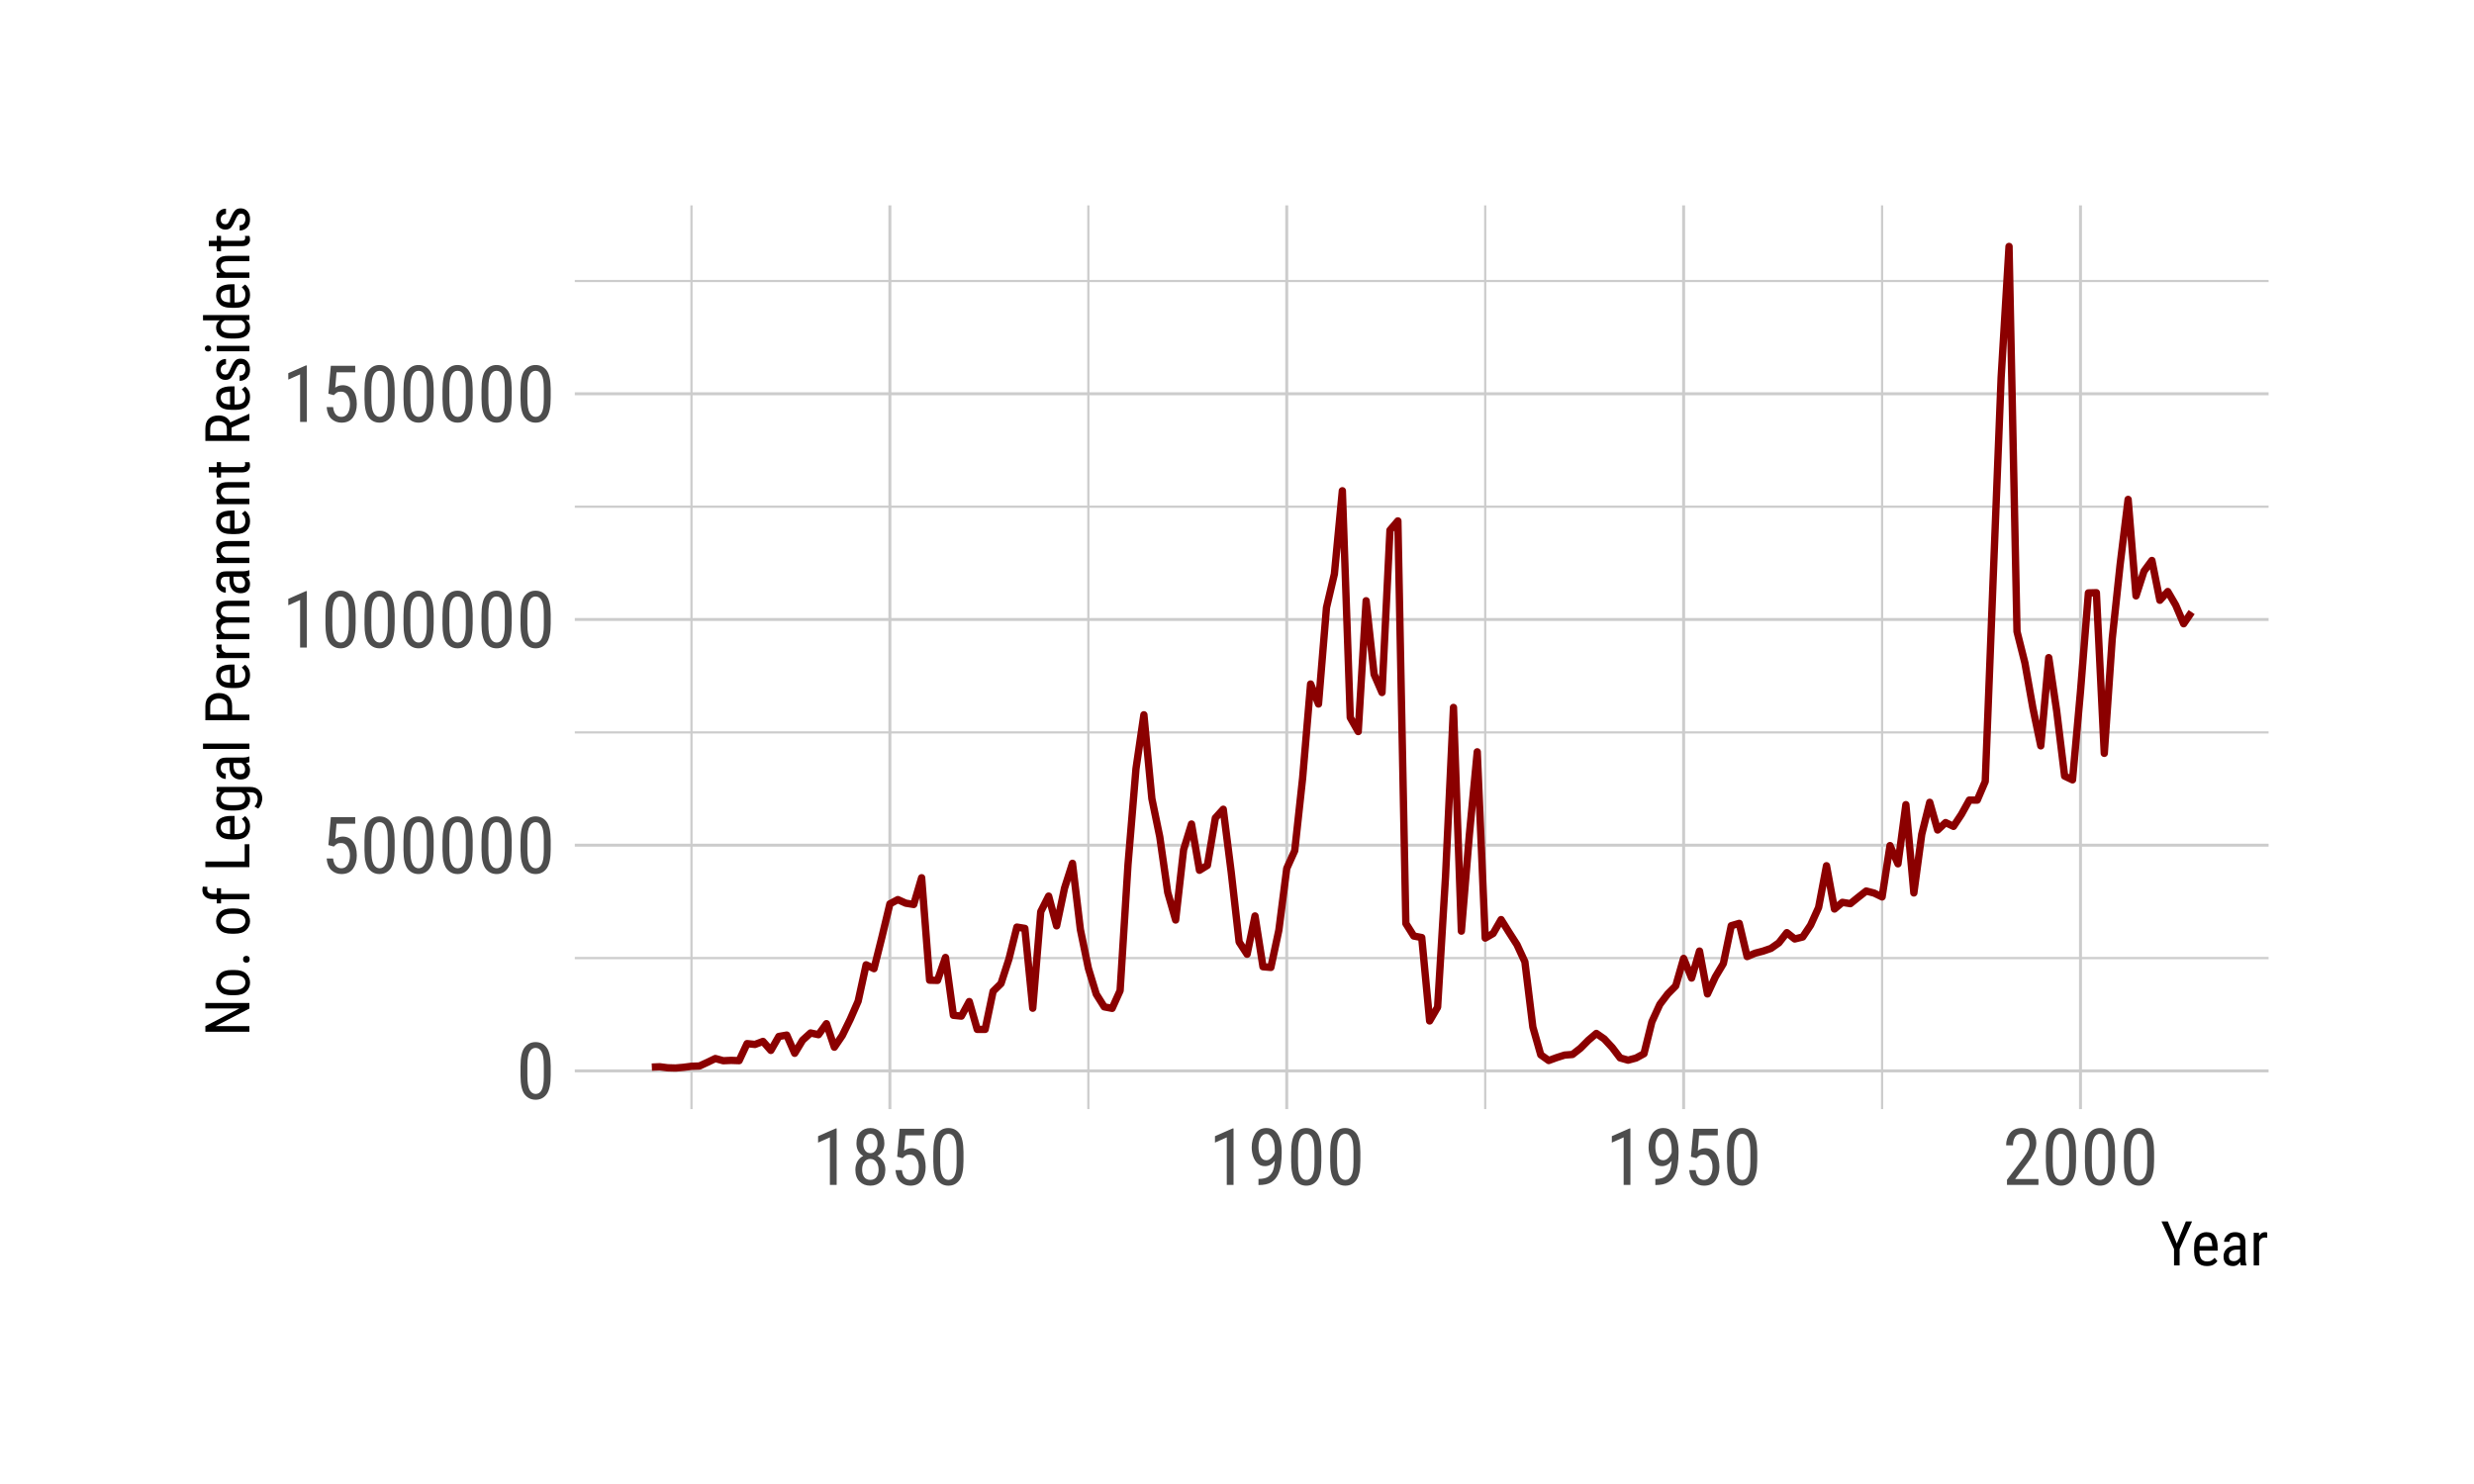
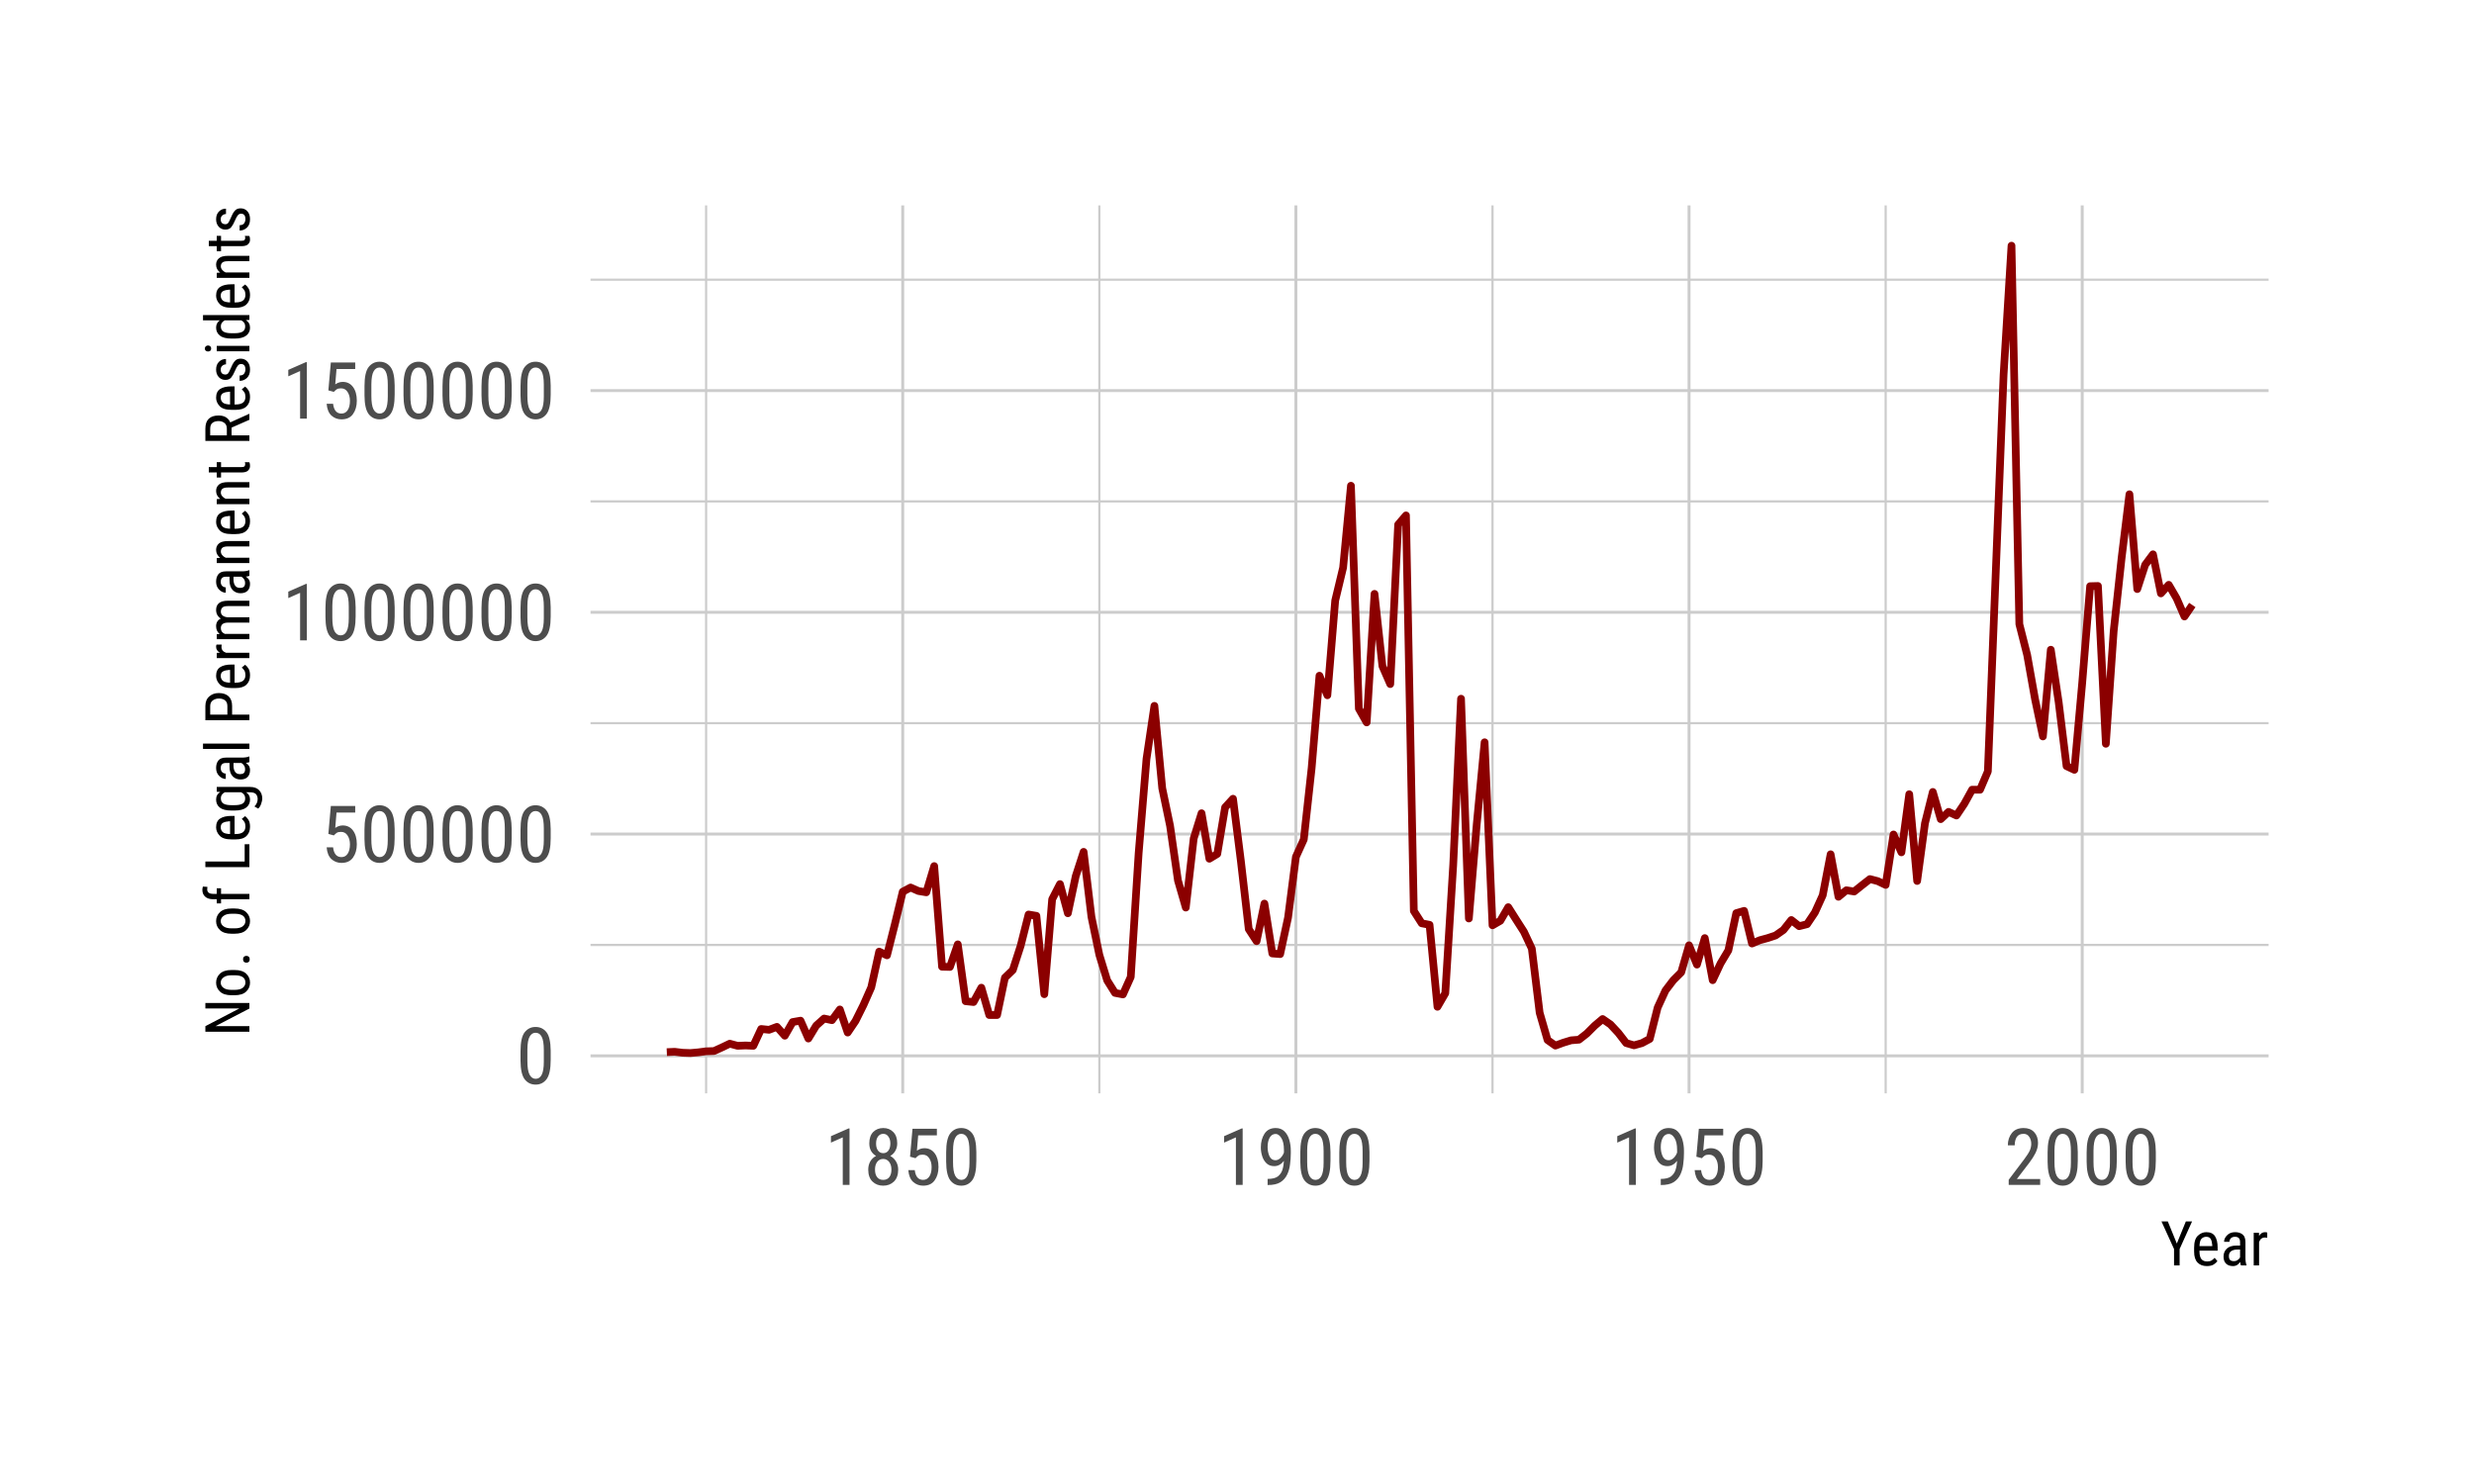
<svg xmlns="http://www.w3.org/2000/svg" width="360.00pt" height="216.00pt" viewBox="0 0 360.00 216.00">
  <g class="svglite">
    <defs>
      <style type="text/css">
    .svglite line, .svglite polyline, .svglite polygon, .svglite path, .svglite rect, .svglite circle {
      fill: none;
      stroke: #000000;
      stroke-linecap: round;
      stroke-linejoin: round;
      stroke-miterlimit: 10.00;
    }
    .svglite text {
      white-space: pre;
    }
    .svglite g.glyphgroup path {
      fill: inherit;
      stroke: none;
    }
  </style>
    </defs>
    <rect width="100%" height="100%" style="stroke: none; fill: #FFFFFF;" />
    <defs>
      <clipPath id="cpMC4wMHwzNjAuMDB8MC4wMHwyMTYuMDA=">
        <rect x="0.00" y="0.00" width="360.00" height="216.00" />
      </clipPath>
    </defs>
    <g clip-path="url(#cpMC4wMHwzNjAuMDB8MC4wMHwyMTYuMDA=)">
- </g>
+       <rect x="-0" y="0.00" width="360.00" height="216.00" style="stroke-width: 1.12; stroke: none; fill: #FFFFFF;" />
+     </g>
    <defs>
-       <clipPath id="cpODMuNjR8MzMwLjExfDI5Ljg5fDE2MS40Mw==">
-         <rect x="83.64" y="29.89" width="246.47" height="131.55" />
+       <clipPath id="cpODUuOTN8MzMwLjExfDI5Ljg5fDE1OS4xNA==">
+         <rect x="85.93" y="29.89" width="244.18" height="129.25" />
      </clipPath>
    </defs>
-     <g clip-path="url(#cpODMuNjR8MzMwLjExfDI5Ljg5fDE2MS40Mw==)">
-       <polyline points="83.64,139.45 330.11,139.45 " style="stroke-width: 0.32; stroke: #CCCCCC; stroke-linecap: butt;" />
-       <polyline points="83.64,106.60 330.11,106.60 " style="stroke-width: 0.32; stroke: #CCCCCC; stroke-linecap: butt;" />
-       <polyline points="83.64,73.75 330.11,73.75 " style="stroke-width: 0.32; stroke: #CCCCCC; stroke-linecap: butt;" />
-       <polyline points="83.64,40.90 330.11,40.90 " style="stroke-width: 0.32; stroke: #CCCCCC; stroke-linecap: butt;" />
-       <polyline points="100.62,161.43 100.62,29.89 " style="stroke-width: 0.32; stroke: #CCCCCC; stroke-linecap: butt;" />
-       <polyline points="158.37,161.43 158.37,29.89 " style="stroke-width: 0.32; stroke: #CCCCCC; stroke-linecap: butt;" />
-       <polyline points="216.12,161.43 216.12,29.89 " style="stroke-width: 0.32; stroke: #CCCCCC; stroke-linecap: butt;" />
-       <polyline points="273.87,161.43 273.87,29.89 " style="stroke-width: 0.32; stroke: #CCCCCC; stroke-linecap: butt;" />
-       <polyline points="83.64,155.87 330.11,155.87 " style="stroke-width: 0.43; stroke: #CCCCCC; stroke-linecap: butt;" />
-       <polyline points="83.64,123.02 330.11,123.02 " style="stroke-width: 0.43; stroke: #CCCCCC; stroke-linecap: butt;" />
-       <polyline points="83.64,90.17 330.11,90.17 " style="stroke-width: 0.43; stroke: #CCCCCC; stroke-linecap: butt;" />
-       <polyline points="83.64,57.32 330.11,57.32 " style="stroke-width: 0.43; stroke: #CCCCCC; stroke-linecap: butt;" />
-       <polyline points="129.49,161.43 129.49,29.89 " style="stroke-width: 0.43; stroke: #CCCCCC; stroke-linecap: butt;" />
-       <polyline points="187.24,161.43 187.24,29.89 " style="stroke-width: 0.43; stroke: #CCCCCC; stroke-linecap: butt;" />
-       <polyline points="244.99,161.43 244.99,29.89 " style="stroke-width: 0.43; stroke: #CCCCCC; stroke-linecap: butt;" />
-       <polyline points="302.74,161.43 302.74,29.89 " style="stroke-width: 0.43; stroke: #CCCCCC; stroke-linecap: butt;" />
-       <polyline points="94.85,155.32 96.00,155.27 97.16,155.42 98.31,155.45 99.47,155.35 100.62,155.20 101.78,155.16 102.93,154.63 104.09,154.07 105.24,154.39 106.40,154.34 107.55,154.38 108.71,151.90 109.86,152.02 111.02,151.58 112.17,152.89 113.33,150.86 114.48,150.66 115.64,153.31 116.79,151.40 117.95,150.35 119.10,150.60 120.26,149.00 121.41,152.42 122.57,150.71 123.72,148.36 124.87,145.73 126.03,140.43 127.18,140.99 128.34,136.36 129.49,131.56 130.65,130.94 131.80,131.46 132.96,131.65 134.11,127.76 135.27,142.67 136.42,142.70 137.58,139.36 138.73,147.78 139.89,147.90 141.04,145.78 142.20,149.83 143.35,149.83 144.51,144.29 145.66,143.16 146.82,139.57 147.97,134.94 149.13,135.13 150.28,146.75 151.44,132.70 152.59,130.43 153.75,134.76 154.90,129.28 156.06,125.66 157.21,135.29 158.37,140.93 159.52,144.70 160.68,146.55 161.83,146.77 162.99,144.19 164.14,125.83 165.30,111.89 166.45,104.04 167.61,116.23 168.76,121.80 169.92,129.90 171.07,133.91 172.23,123.67 173.38,119.94 174.54,126.67 175.69,125.96 176.85,119.06 178.00,117.79 179.16,126.98 180.31,137.11 181.47,138.89 182.62,133.32 183.78,140.71 184.93,140.81 186.09,135.39 187.24,126.40 188.40,123.82 189.55,113.25 190.71,99.56 191.86,102.47 193.02,88.43 194.17,83.55 195.33,71.43 196.48,104.44 197.64,106.48 198.79,87.44 199.95,98.15 201.10,100.80 202.26,77.17 203.41,75.82 204.57,134.41 205.72,136.24 206.88,136.46 208.03,148.60 209.19,146.60 210.34,127.62 211.50,102.97 212.65,135.53 213.81,121.52 214.96,109.43 216.12,136.54 217.27,135.87 218.43,133.85 219.58,135.69 220.74,137.50 221.89,139.99 223.05,149.49 224.20,153.53 225.36,154.36 226.51,153.94 227.67,153.57 228.82,153.48 229.98,152.57 231.13,151.41 232.29,150.42 233.44,151.22 234.60,152.47 235.75,153.98 236.91,154.31 238.06,154.00 239.22,153.37 240.37,148.73 241.53,146.19 242.68,144.67 243.84,143.50 244.99,139.50 246.15,142.36 247.30,138.43 248.46,144.67 249.61,142.19 250.77,140.25 251.92,134.74 253.08,134.40 254.23,139.23 255.39,138.74 256.54,138.44 257.70,138.04 258.85,137.23 260.01,135.75 261.16,136.67 262.32,136.38 263.47,134.65 264.63,132.09 265.78,126.01 266.94,132.31 268.09,131.34 269.25,131.53 270.40,130.60 271.56,129.69 272.71,129.99 273.87,130.55 275.02,123.08 276.18,125.73 277.33,117.12 278.49,129.97 279.64,121.43 280.80,116.78 281.95,120.81 283.11,119.73 284.26,120.28 285.41,118.54 286.57,116.45 287.72,116.46 288.88,113.74 290.03,84.25 291.19,54.97 292.34,35.87 293.50,91.92 294.65,96.49 295.81,103.05 296.96,108.56 298.12,95.72 299.27,103.45 300.43,112.96 301.58,113.51 302.74,100.62 303.89,86.30 305.05,86.27 306.20,109.65 307.36,92.94 308.51,82.14 309.67,72.69 310.82,86.73 311.98,83.14 313.13,81.58 314.29,87.37 315.44,86.10 316.60,88.09 317.75,90.79 318.91,89.09 " style="stroke-width: 1.07; stroke: #8B0000; stroke-linecap: butt;" />
+     <g clip-path="url(#cpODUuOTN8MzMwLjExfDI5Ljg5fDE1OS4xNA==)">
+       <polyline points="85.93,137.54 330.11,137.54 " style="stroke-width: 0.32; stroke: #CCCCCC; stroke-linecap: butt;" />
+       <polyline points="85.93,105.26 330.11,105.26 " style="stroke-width: 0.32; stroke: #CCCCCC; stroke-linecap: butt;" />
+       <polyline points="85.93,72.98 330.11,72.98 " style="stroke-width: 0.32; stroke: #CCCCCC; stroke-linecap: butt;" />
+       <polyline points="85.93,40.71 330.11,40.71 " style="stroke-width: 0.32; stroke: #CCCCCC; stroke-linecap: butt;" />
+       <polyline points="102.75,159.14 102.75,29.89 " style="stroke-width: 0.32; stroke: #CCCCCC; stroke-linecap: butt;" />
+       <polyline points="159.97,159.14 159.97,29.89 " style="stroke-width: 0.32; stroke: #CCCCCC; stroke-linecap: butt;" />
+       <polyline points="217.18,159.14 217.18,29.89 " style="stroke-width: 0.32; stroke: #CCCCCC; stroke-linecap: butt;" />
+       <polyline points="274.39,159.14 274.39,29.89 " style="stroke-width: 0.32; stroke: #CCCCCC; stroke-linecap: butt;" />
+       <polyline points="85.93,153.68 330.11,153.68 " style="stroke-width: 0.43; stroke: #CCCCCC; stroke-linecap: butt;" />
+       <polyline points="85.93,121.40 330.11,121.40 " style="stroke-width: 0.43; stroke: #CCCCCC; stroke-linecap: butt;" />
+       <polyline points="85.93,89.12 330.11,89.12 " style="stroke-width: 0.43; stroke: #CCCCCC; stroke-linecap: butt;" />
+       <polyline points="85.93,56.85 330.11,56.85 " style="stroke-width: 0.43; stroke: #CCCCCC; stroke-linecap: butt;" />
+       <polyline points="131.36,159.14 131.36,29.89 " style="stroke-width: 0.43; stroke: #CCCCCC; stroke-linecap: butt;" />
+       <polyline points="188.57,159.14 188.57,29.89 " style="stroke-width: 0.43; stroke: #CCCCCC; stroke-linecap: butt;" />
+       <polyline points="245.78,159.14 245.78,29.89 " style="stroke-width: 0.43; stroke: #CCCCCC; stroke-linecap: butt;" />
+       <polyline points="302.99,159.14 302.99,29.89 " style="stroke-width: 0.43; stroke: #CCCCCC; stroke-linecap: butt;" />
+       <polyline points="97.03,153.14 98.18,153.09 99.32,153.23 100.47,153.27 101.61,153.17 102.75,153.02 103.90,152.98 105.04,152.46 106.19,151.91 107.33,152.22 108.48,152.17 109.62,152.22 110.76,149.77 111.91,149.89 113.05,149.46 114.20,150.75 115.34,148.76 116.49,148.56 117.63,151.16 118.77,149.28 119.92,148.25 121.06,148.49 122.21,146.93 123.35,150.29 124.49,148.60 125.64,146.29 126.78,143.71 127.93,138.51 129.07,139.05 130.22,134.50 131.36,129.79 132.50,129.18 133.65,129.69 134.79,129.88 135.94,126.06 137.08,140.71 138.23,140.74 139.37,137.45 140.51,145.73 141.66,145.85 142.80,143.76 143.95,147.74 145.09,147.74 146.23,142.30 147.38,141.19 148.52,137.66 149.67,133.11 150.81,133.30 151.96,144.71 153.10,130.90 154.24,128.68 155.39,132.93 156.53,127.54 157.68,123.99 158.82,133.45 159.97,138.99 161.11,142.70 162.25,144.52 163.40,144.74 164.54,142.20 165.69,124.16 166.83,110.46 167.98,102.74 169.12,114.73 170.26,120.20 171.41,128.16 172.55,132.10 173.70,122.04 174.84,118.37 175.98,124.99 177.13,124.29 178.27,117.51 179.42,116.26 180.56,125.29 181.71,135.24 182.85,136.99 183.99,131.52 185.14,138.78 186.28,138.87 187.43,133.55 188.57,124.72 189.72,122.18 190.86,111.80 192.00,98.35 193.15,101.20 194.29,87.41 195.44,82.62 196.58,70.70 197.73,103.14 198.87,105.15 200.01,86.44 201.16,96.96 202.30,99.57 203.45,76.35 204.59,75.02 205.73,132.59 206.88,134.39 208.02,134.61 209.17,146.54 210.31,144.57 211.46,125.92 212.60,101.70 213.74,133.69 214.89,119.92 216.03,108.04 217.18,134.68 218.32,134.02 219.47,132.04 220.61,133.84 221.75,135.62 222.90,138.07 224.04,147.41 225.19,151.38 226.33,152.19 227.47,151.77 228.62,151.42 229.76,151.33 230.91,150.43 232.05,149.29 233.20,148.32 234.34,149.11 235.48,150.33 236.63,151.82 237.77,152.15 238.92,151.83 240.06,151.22 241.21,146.66 242.35,144.17 243.49,142.67 244.64,141.52 245.78,137.59 246.93,140.40 248.07,136.54 249.22,142.67 250.36,140.24 251.50,138.33 252.65,132.91 253.79,132.58 254.94,137.33 256.08,136.85 257.22,136.54 258.37,136.16 259.51,135.36 260.66,133.91 261.80,134.81 262.95,134.52 264.09,132.82 265.23,130.31 266.38,124.34 267.52,130.53 268.67,129.58 269.81,129.76 270.96,128.84 272.10,127.95 273.24,128.25 274.39,128.80 275.53,121.46 276.68,124.06 277.82,115.60 278.97,128.23 280.11,119.83 281.25,115.27 282.40,119.23 283.54,118.17 284.69,118.70 285.83,117.00 286.97,114.94 288.12,114.95 289.26,112.28 290.41,83.30 291.55,54.53 292.70,35.76 293.84,90.84 294.98,95.33 296.13,101.78 297.27,107.19 298.42,94.57 299.56,102.17 300.71,111.51 301.85,112.05 302.99,99.39 304.14,85.32 305.28,85.29 306.43,108.26 307.57,91.84 308.72,81.23 309.86,71.94 311.00,85.74 312.15,82.21 313.29,80.68 314.44,86.37 315.58,85.12 316.72,87.08 317.87,89.73 319.01,88.06 " style="stroke-width: 1.12; stroke: #8B0000; stroke-linecap: butt;" />
    </g>
    <g clip-path="url(#cpMC4wMHwzNjAuMDB8MC4wMHwyMTYuMDA=)">
-       <text x="80.78" y="159.96" text-anchor="end" style="font-size: 11.50px;fill: #4D4D4D; font-family: &quot;Roboto Condensed&quot;;" textLength="5.67px" lengthAdjust="spacingAndGlyphs">0</text>
-       <text x="80.78" y="127.11" text-anchor="end" style="font-size: 11.50px;fill: #4D4D4D; font-family: &quot;Roboto Condensed&quot;;" textLength="34.03px" lengthAdjust="spacingAndGlyphs">500000</text>
-       <text x="80.78" y="94.26" text-anchor="end" style="font-size: 11.50px;fill: #4D4D4D; font-family: &quot;Roboto Condensed&quot;;" textLength="39.70px" lengthAdjust="spacingAndGlyphs">1000000</text>
-       <text x="80.78" y="61.41" text-anchor="end" style="font-size: 11.50px;fill: #4D4D4D; font-family: &quot;Roboto Condensed&quot;;" textLength="39.70px" lengthAdjust="spacingAndGlyphs">1500000</text>
-       <text x="129.49" y="172.47" text-anchor="middle" style="font-size: 11.50px;fill: #4D4D4D; font-family: &quot;Roboto Condensed&quot;;" textLength="22.69px" lengthAdjust="spacingAndGlyphs">1850</text>
-       <text x="187.24" y="172.47" text-anchor="middle" style="font-size: 11.50px;fill: #4D4D4D; font-family: &quot;Roboto Condensed&quot;;" textLength="22.69px" lengthAdjust="spacingAndGlyphs">1900</text>
-       <text x="244.99" y="172.47" text-anchor="middle" style="font-size: 11.50px;fill: #4D4D4D; font-family: &quot;Roboto Condensed&quot;;" textLength="22.69px" lengthAdjust="spacingAndGlyphs">1950</text>
-       <text x="302.74" y="172.47" text-anchor="middle" style="font-size: 11.50px;fill: #4D4D4D; font-family: &quot;Roboto Condensed&quot;;" textLength="22.69px" lengthAdjust="spacingAndGlyphs">2000</text>
+       <text x="80.78" y="157.76" text-anchor="end" style="font-size: 11.50px;fill: #4D4D4D; font-family: &quot;Roboto Condensed&quot;;" textLength="5.67px" lengthAdjust="spacingAndGlyphs">0</text>
+       <text x="80.78" y="125.49" text-anchor="end" style="font-size: 11.50px;fill: #4D4D4D; font-family: &quot;Roboto Condensed&quot;;" textLength="34.03px" lengthAdjust="spacingAndGlyphs">500000</text>
+       <text x="80.78" y="93.21" text-anchor="end" style="font-size: 11.50px;fill: #4D4D4D; font-family: &quot;Roboto Condensed&quot;;" textLength="39.70px" lengthAdjust="spacingAndGlyphs">1000000</text>
+       <text x="80.78" y="60.93" text-anchor="end" style="font-size: 11.50px;fill: #4D4D4D; font-family: &quot;Roboto Condensed&quot;;" textLength="39.70px" lengthAdjust="spacingAndGlyphs">1500000</text>
+       <text x="131.36" y="172.47" text-anchor="middle" style="font-size: 11.50px;fill: #4D4D4D; font-family: &quot;Roboto Condensed&quot;;" textLength="22.69px" lengthAdjust="spacingAndGlyphs">1850</text>
+       <text x="188.57" y="172.47" text-anchor="middle" style="font-size: 11.50px;fill: #4D4D4D; font-family: &quot;Roboto Condensed&quot;;" textLength="22.69px" lengthAdjust="spacingAndGlyphs">1900</text>
+       <text x="245.78" y="172.47" text-anchor="middle" style="font-size: 11.50px;fill: #4D4D4D; font-family: &quot;Roboto Condensed&quot;;" textLength="22.69px" lengthAdjust="spacingAndGlyphs">1950</text>
+       <text x="302.99" y="172.47" text-anchor="middle" style="font-size: 11.50px;fill: #4D4D4D; font-family: &quot;Roboto Condensed&quot;;" textLength="22.69px" lengthAdjust="spacingAndGlyphs">2000</text>
      <text x="330.11" y="184.19" text-anchor="end" style="font-size: 9.00px; font-family: &quot;Roboto Condensed&quot;;" textLength="15.70px" lengthAdjust="spacingAndGlyphs">Year</text>
      <text transform="translate(36.29,29.89) rotate(-90)" text-anchor="end" style="font-size: 9.00px; font-family: &quot;Roboto Condensed&quot;;" textLength="120.89px" lengthAdjust="spacingAndGlyphs">No. of Legal Permanent Residents</text>
    </g>
  </g>
</svg>
